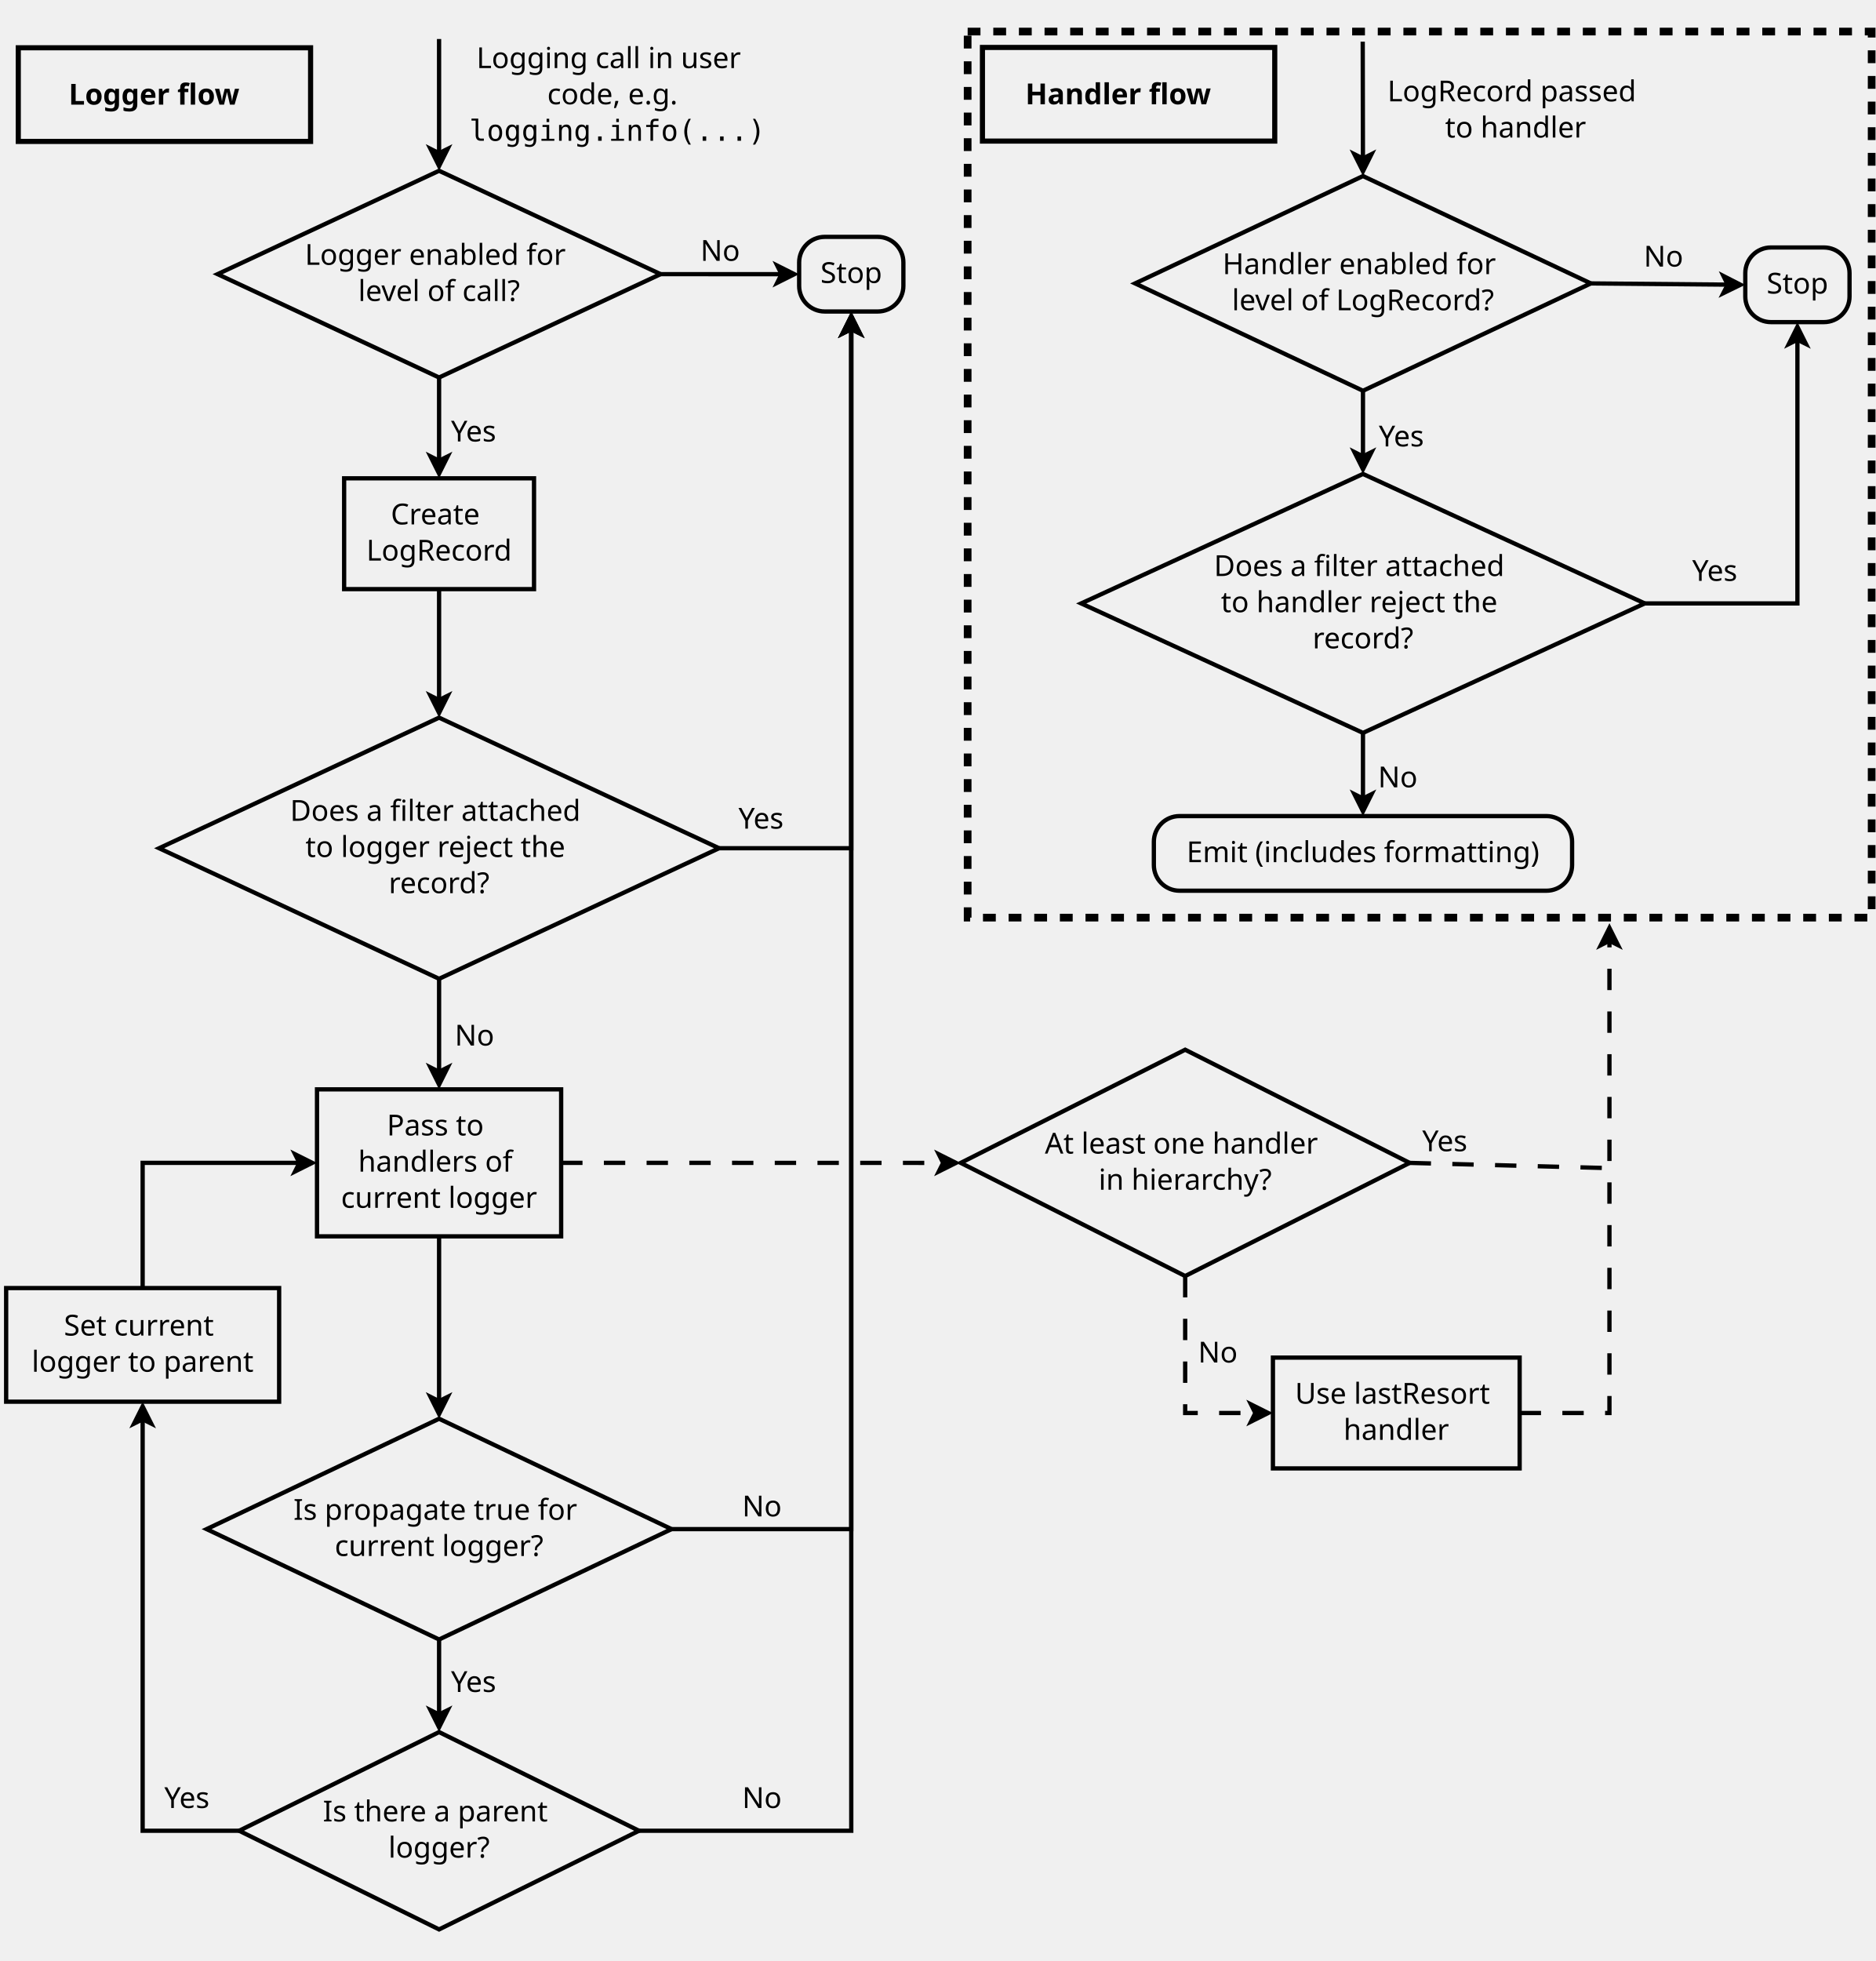
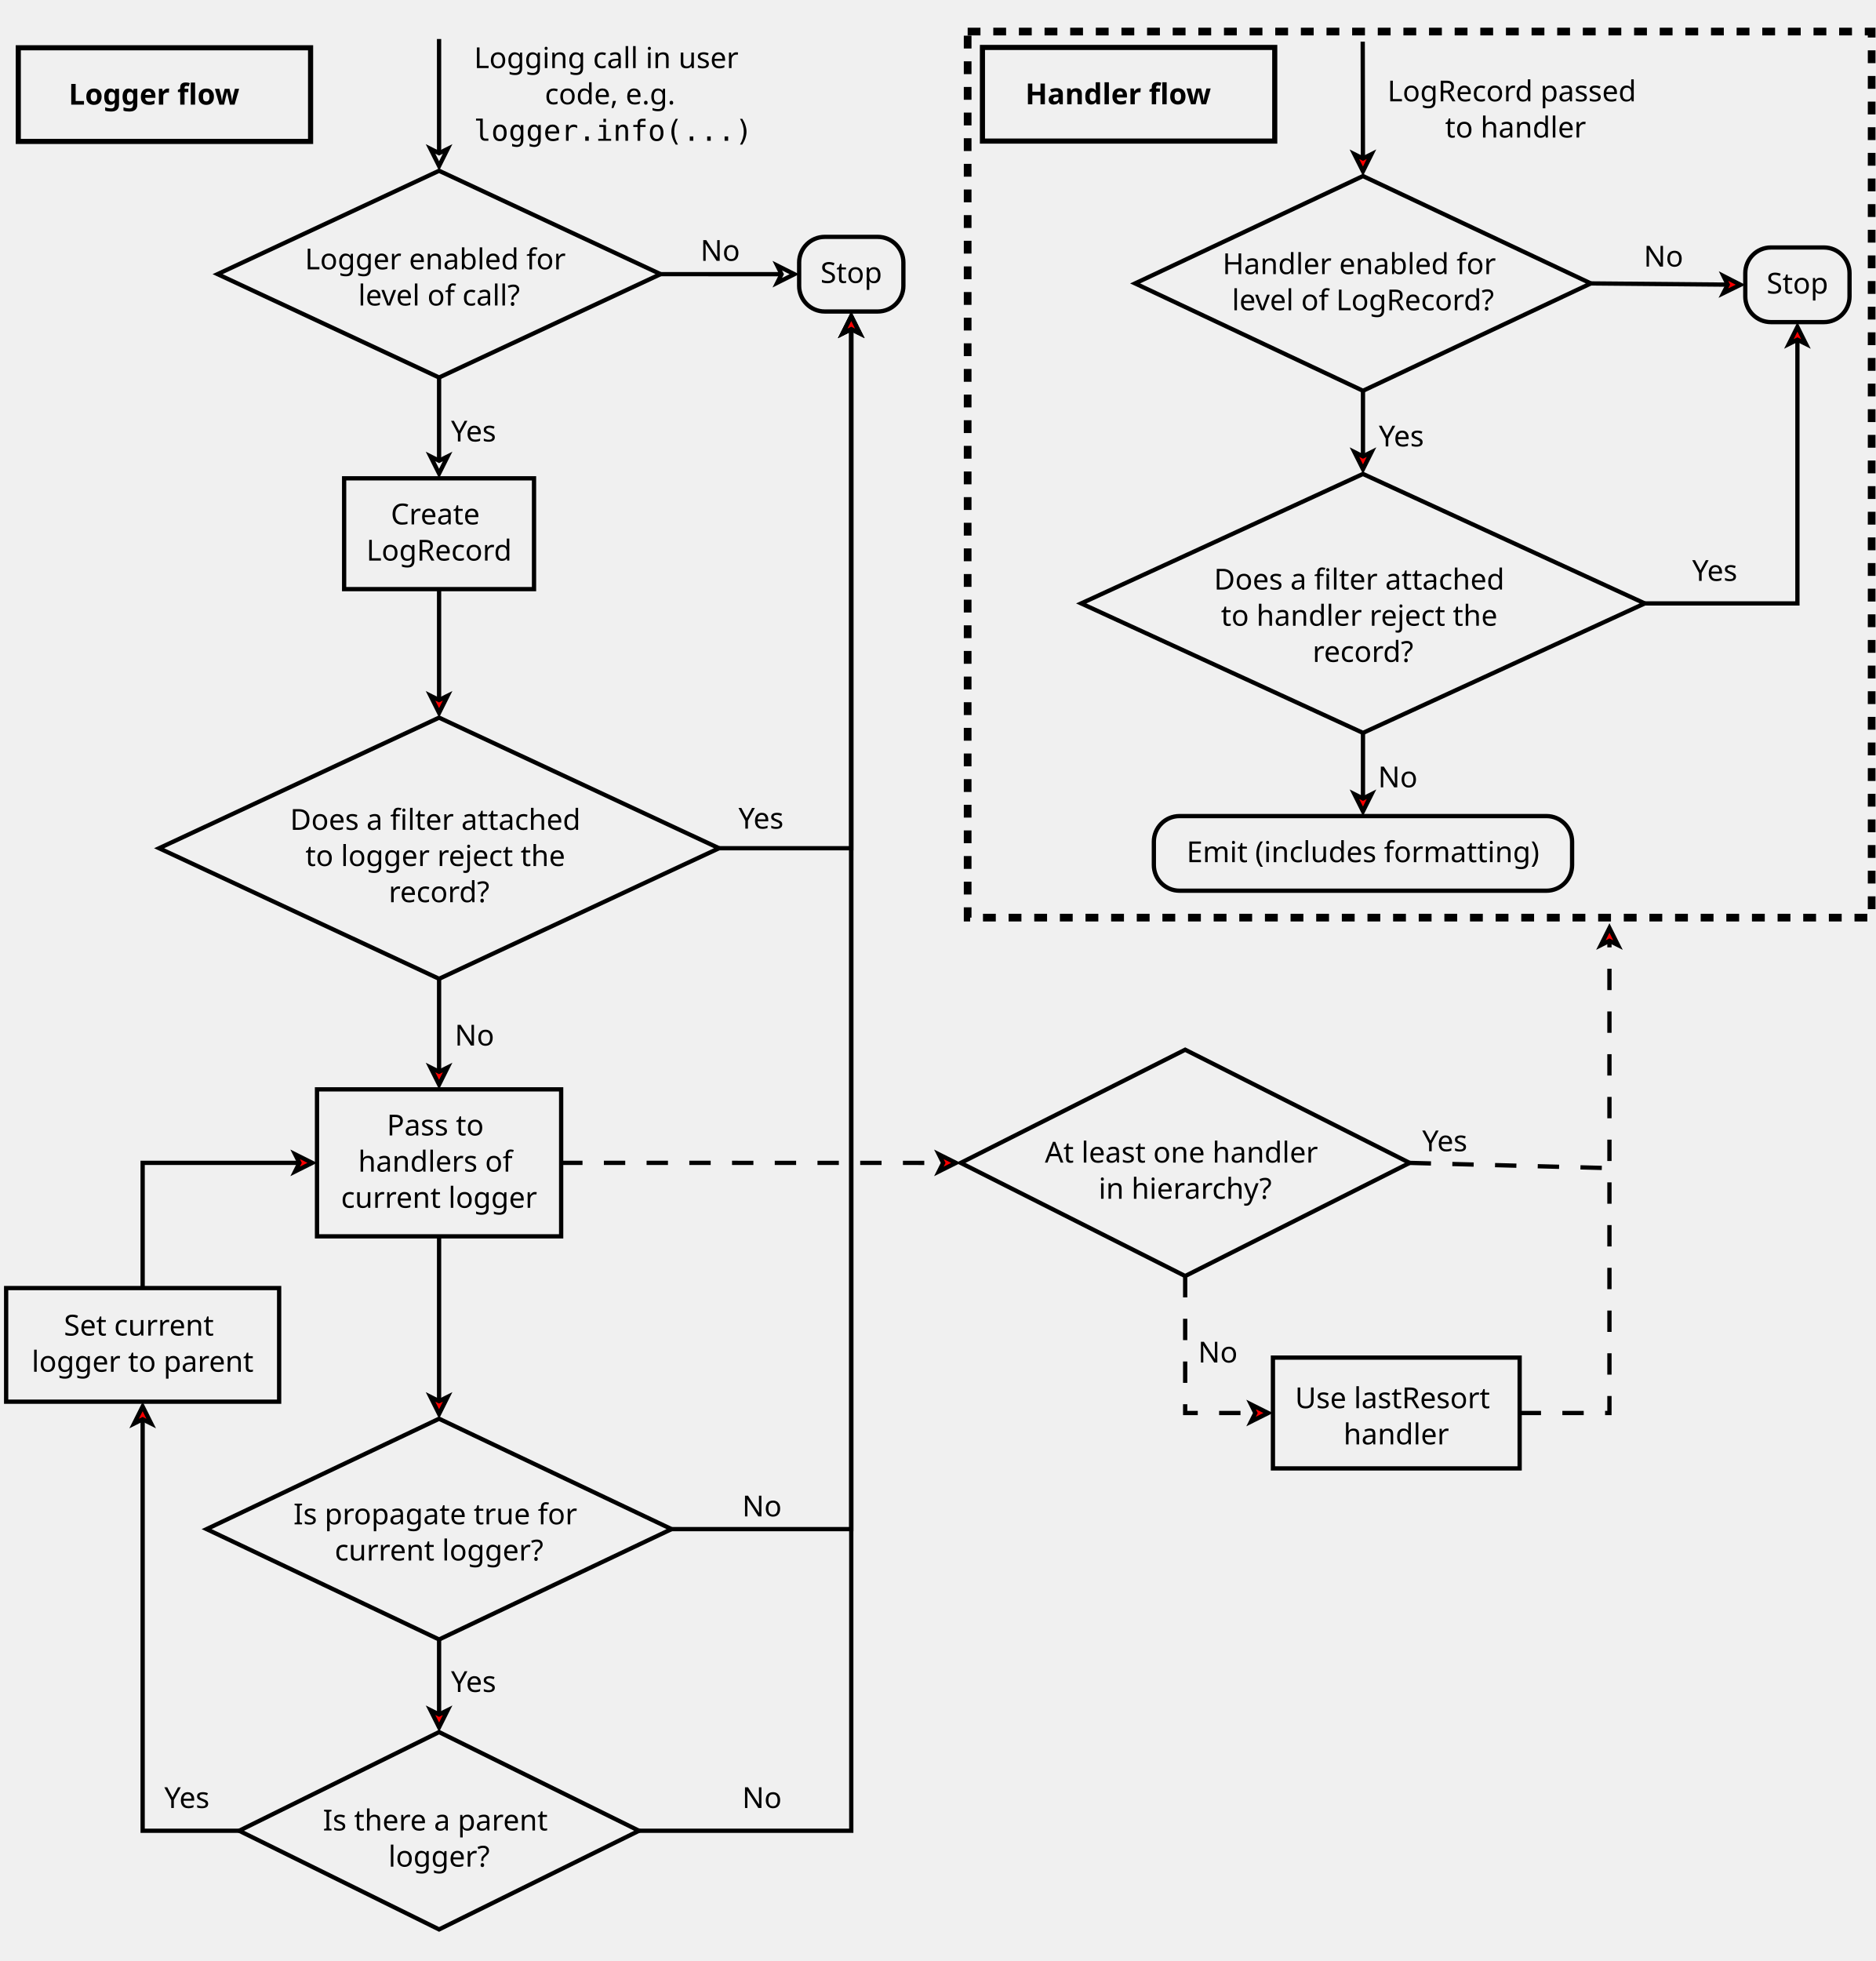
<svg xmlns="http://www.w3.org/2000/svg" width="22cm" height="23cm" viewBox="1 1 439 446">
  <style type="text/css">
-   @media (prefers-color-scheme: dark)
-   {
-     svg {
-       filter: invert(93%) hue-rotate(180deg);
-       background-color: transparent !important;
-     }
-     image {
-       filter: invert(100%) hue-rotate(180deg) saturate(1.25);
-     }
-   }
+       svg {
+         background-color: transparent !important;
+       }
+     line {
+       stroke: #000000;
+       fill: none;
+       stroke-opacity: 1;
+     }
+     polygon, rect {
+       fill: none;
+       stroke: #000000;
+       fill-opacity: 1;
+       stroke-opacity: 1;
+     }
+     polygon.filled {
+       fill: #ff0000;
+     }
+     polyline {
+       fill: none;
+       stroke-opacity: 1;
+       stroke: #000000;
+     }
+     text {
+       fill: #000000;
+       fill-opacity: 1;
+       stroke: none;
+       font-family: sans-serif;
+       font-style: normal;
+       font-weight: normal;
+       text-anchor: start;
+     }
+     @media (prefers-color-scheme: dark) {
+       polygon, rect, polyline, line {
+         stroke: #ffffff;
+       }
+       text {
+         fill: #ffffff;
+       }
+       image {
+         filter: invert(100%) hue-rotate(180deg) saturate(1.25);
+       }
+     }
  </style>
  <defs />
  <g id="Background">
-     <rect style="fill: #ffffff; fill-opacity: 0; stroke-opacity: 1; stroke-width: 1.8; stroke-dasharray: 3; stroke: #000000" x="227.504" y="1.91" width="211.607" height="207.375" rx="0" ry="0" />
-     <rect style="fill: #000000; fill-opacity: 0; stroke-opacity: 1; stroke-width: 1.2; stroke: #000000" x="230.966" y="5.625" width="68.422" height="21.917" rx="0" ry="0" />
-     <rect style="fill: #000000; fill-opacity: 0; stroke-opacity: 1; stroke-width: 1.2; stroke: #000000" x="5.279" y="5.704" width="68.422" height="21.917" rx="0" ry="0" />
-     <text font-size="6.773" style="fill: #000000; fill-opacity: 1; stroke: none;text-anchor:start;font-family:sans-serif;font-style:normal;font-weight:700" x="17.065" y="19.007">
+     <rect style="stroke-width: 1.8; stroke-dasharray: 3;" x="227.504" y="1.91" width="211.607" height="207.375" rx="0" ry="0" />
+     <rect style="stroke-width: 1.2;" x="230.966" y="5.625" width="68.422" height="21.917" rx="0" ry="0" />
+     <rect style="stroke-width: 1.2;" x="5.279" y="5.704" width="68.422" height="21.917" rx="0" ry="0" />
+     <text font-size="6.773" style="font-weight: 700;" x="17.065" y="19.007">
      <tspan x="17.065" y="19.007">Logger flow</tspan>
    </text>
    <g>
-       <rect style="fill: #ffffff; fill-opacity: 0; stroke-opacity: 1; stroke-width: 1; stroke: #000000" x="81.553" y="106.469" width="44.45" height="25.933" rx="0" ry="0" />
-       <text font-size="6.773" style="fill: #000000; fill-opacity: 1; stroke: none;text-anchor:middle;font-family:sans-serif;font-style:normal;font-weight:normal" x="103.778" y="117.256">
+       <rect x="81.553" y="106.469" width="44.45" height="25.933" rx="0" ry="0" />
+       <text font-size="6.773" style="text-anchor: middle;" x="103.778" y="117.256">
        <tspan x="103.778" y="117.256">Create</tspan>
        <tspan x="103.778" y="125.723">LogRecord</tspan>
      </text>
    </g>
    <g>
-       <line style="fill: none; stroke-opacity: 1; stroke-width: 1; stroke: #000000" x1="103.778" y1="82.873" x2="103.778" y2="102.351" />
-       <polygon style="fill: #000000; fill-opacity: 1; stroke-opacity: 1; stroke-width: 1; stroke: #000000" fill-rule="evenodd" points="103.778,105.351 101.778,101.351 103.778,102.351 105.778,101.351 " />
-     </g>
-     <g>
-       <line style="fill: none; stroke-opacity: 1; stroke-width: 1; stroke: #000000" x1="103.774" y1="3.656" x2="103.778" y2="30.375" />
-       <polygon style="fill: #000000; fill-opacity: 1; stroke-opacity: 1; stroke-width: 1; stroke: #000000" fill-rule="evenodd" points="103.778,33.376 101.778,29.376 103.778,30.375 105.778,29.375 " />
-     </g>
-     <text font-size="6.773" style="fill: #000000; fill-opacity: 1; stroke: none;text-anchor:start;font-family:sans-serif;font-style:normal;font-weight:normal" x="164.792" y="43.05">
-       <tspan x="164.792" y="43.05" />
-     </text>
-     <text font-size="6.773" style="fill: #000000; fill-opacity: 1; stroke: none;text-anchor:start;font-family:sans-serif;font-style:normal;font-weight:normal" x="236.978" y="43.05">
-       <tspan x="236.978" y="43.05" />
-     </text>
-     <text font-size="6.773" style="fill: #000000; fill-opacity: 1; stroke: none;text-anchor:middle;font-family:sans-serif;font-style:normal;font-weight:normal" x="144.365" y="10.46">
-       <tspan x="144.365" y="10.46">Logging call in user</tspan>
-       <tspan x="144.365" y="18.927">code, e.g.</tspan>
-     </text>
-     <text font-size="6.773" style="fill: #000000; fill-opacity: 1; stroke: none;text-anchor:start;font-family:monospace;font-style:normal;font-weight:normal" x="110.837" y="27.47">
-       <tspan x="110.837" y="27.47">logging.info(...)</tspan>
-     </text>
-     <g>
-       <line style="fill: none; stroke-opacity: 1; stroke-width: 1; stroke: #000000" x1="155.62" y1="58.683" x2="183.943" y2="58.692" />
-       <polygon style="fill: #000000; fill-opacity: 1; stroke-opacity: 1; stroke-width: 1; stroke: #000000" fill-rule="evenodd" points="186.943,58.693 182.942,60.692 183.943,58.692 182.943,56.692 " />
-     </g>
-     <g>
-       <rect style="fill: #ffffff; fill-opacity: 0; stroke-opacity: 1; stroke-width: 1; stroke: #000000" x="188.061" y="49.96" width="24.4" height="17.467" rx="6" ry="6" />
-       <text font-size="6.773" style="fill: #000000; fill-opacity: 1; stroke: none;text-anchor:middle;font-family:sans-serif;font-style:normal;font-weight:normal" x="200.261" y="60.748">
+       <line x1="103.778" y1="82.873" x2="103.778" y2="102.351" />
+       <polygon fill-rule="evenodd" points="103.778,105.351 101.778,101.351 103.778,102.351 105.778,101.351 " />
+     </g>
+     <g>
+       <line x1="103.774" y1="3.656" x2="103.778" y2="30.375" />
+       <polygon fill-rule="evenodd" points="103.778,33.376 101.778,29.376 103.778,30.375 105.778,29.375 " />
+     </g>
+     <text font-size="6.773" style="text-anchor: middle;" x="144.365" y="10.46">
+       <tspan x="143.798" y="10.46">Logging call in user</tspan>
+       <tspan x="143.798" y="18.927">code, e.g.</tspan>
+     </text>
+     <text font-size="6.773" style="font-family: monospace;" x="110.837" y="27.47">
+       <tspan x="111.893" y="27.47">logger.info(...)</tspan>
+     </text>
+     <g>
+       <line x1="155.62" y1="58.683" x2="183.943" y2="58.692" />
+       <polygon fill-rule="evenodd" points="186.943,58.693 182.942,60.692 183.943,58.692 182.943,56.692 " />
+     </g>
+     <g>
+       <rect x="188.061" y="49.96" width="24.4" height="17.467" rx="6" ry="6" />
+       <text font-size="6.773" style="text-anchor: middle;" x="200.261" y="60.748">
        <tspan x="200.261" y="60.748">Stop</tspan>
      </text>
    </g>
    <g>
-       <polygon style="fill: #ffffff; fill-opacity: 0; stroke-opacity: 1; stroke-width: 1; stroke: #000000" fill-rule="evenodd" points="103.778,162.482 169.307,193.042 103.778,223.603 38.249,193.042 " />
-       <text font-size="6.773" style="fill: #000000; fill-opacity: 1; stroke: none;text-anchor:middle;font-family:sans-serif;font-style:normal;font-weight:normal" x="103.778" y="186.629">
-         <tspan x="103.778" y="186.629">Does a filter attached</tspan>
-         <tspan x="103.778" y="195.096">to logger reject the</tspan>
-         <tspan x="103.778" y="203.563">record?</tspan>
-       </text>
-     </g>
-     <g>
-       <line style="fill: none; stroke-opacity: 1; stroke-width: 1; stroke: #000000" x1="103.778" y1="132.402" x2="103.778" y2="158.364" />
-       <polygon style="fill: #000000; fill-opacity: 1; stroke-opacity: 1; stroke-width: 1; stroke: #000000" fill-rule="evenodd" points="103.778,161.364 101.778,157.364 103.778,158.364 105.778,157.364 " />
-     </g>
-     <g>
-       <rect style="fill: #ffffff; fill-opacity: 0; stroke-opacity: 1; stroke-width: 1; stroke: #000000" x="75.203" y="249.478" width="57.15" height="34.4" rx="0" ry="0" />
-       <text font-size="6.773" style="fill: #000000; fill-opacity: 1; stroke: none;text-anchor:middle;font-family:sans-serif;font-style:normal;font-weight:normal" x="103.778" y="260.265">
+       <polygon fill-rule="evenodd" points="103.778,162.482 169.307,193.042 103.778,223.603 38.249,193.042 " />
+       <text font-size="6.773" style="text-anchor: middle;" x="103.778" y="186.629">
+         <tspan x="103.778" y="188.741">Does a filter attached</tspan>
+         <tspan x="103.778" y="197.208">to logger reject the</tspan>
+         <tspan x="103.778" y="205.675">record?</tspan>
+       </text>
+     </g>
+     <g>
+       <line x1="103.778" y1="132.402" x2="103.778" y2="158.364" />
+       <polygon class="filled" fill-rule="evenodd" points="103.778,161.364 101.778,157.364 103.778,158.364 105.778,157.364 " />
+     </g>
+     <g>
+       <rect x="75.203" y="249.478" width="57.15" height="34.4" rx="0" ry="0" />
+       <text font-size="6.773" style="text-anchor: middle;" x="103.778" y="260.265">
        <tspan x="103.778" y="260.265">Pass to</tspan>
        <tspan x="103.778" y="268.732">handlers of</tspan>
        <tspan x="103.778" y="277.198">current logger</tspan>
      </text>
    </g>
    <g>
-       <polygon style="fill: #ffffff; fill-opacity: 0; stroke-opacity: 1; stroke-width: 1; stroke: #000000" fill-rule="evenodd" points="103.778,326.569 158.193,352.399 103.778,378.229 49.364,352.399 " />
-       <text font-size="6.773" style="fill: #000000; fill-opacity: 1; stroke: none;text-anchor:middle;font-family:sans-serif;font-style:normal;font-weight:normal" x="103.778" y="350.22">
-         <tspan x="103.778" y="350.22">Is propagate true for</tspan>
-         <tspan x="103.778" y="358.686">current logger?</tspan>
-       </text>
-     </g>
-     <g>
-       <polygon style="fill: #ffffff; fill-opacity: 0; stroke-opacity: 1; stroke-width: 1; stroke: #000000" fill-rule="evenodd" points="103.778,399.9 150.573,422.994 103.778,446.087 56.984,422.994 " />
-       <text font-size="6.773" style="fill: #000000; fill-opacity: 1; stroke: none;text-anchor:middle;font-family:sans-serif;font-style:normal;font-weight:normal" x="103.778" y="420.814">
-         <tspan x="103.778" y="420.814">Is there a parent</tspan>
-         <tspan x="103.778" y="429.281">logger?</tspan>
-       </text>
-     </g>
-     <g>
-       <rect style="fill: #ffffff; fill-opacity: 0; stroke-opacity: 1; stroke-width: 1; stroke: #000000" x="2.439" y="295.984" width="63.9" height="26.591" rx="0" ry="0" />
-       <text font-size="6.773" style="fill: #000000; fill-opacity: 1; stroke: none;text-anchor:middle;font-family:sans-serif;font-style:normal;font-weight:normal" x="34.389" y="307.1">
+       <polygon fill-rule="evenodd" points="103.778,326.569 158.193,352.399 103.778,378.229 49.364,352.399 " />
+       <text font-size="6.773" style="text-anchor: middle;" x="103.778" y="350.22">
+         <tspan x="103.778" y="351.276">Is propagate true for</tspan>
+         <tspan x="103.778" y="359.742">current logger?</tspan>
+       </text>
+     </g>
+     <g>
+       <polygon fill-rule="evenodd" points="103.778,399.9 150.573,422.994 103.778,446.087 56.984,422.994 " />
+       <text font-size="6.773" style="text-anchor: middle;" x="103.778" y="420.814">
+         <tspan x="103.778" y="422.926">Is there a parent</tspan>
+         <tspan x="103.778" y="431.393">logger?</tspan>
+       </text>
+     </g>
+     <g>
+       <rect x="2.439" y="295.984" width="63.9" height="26.591" rx="0" ry="0" />
+       <text font-size="6.773" style="text-anchor: middle;" x="34.389" y="307.1">
        <tspan x="34.389" y="307.1">Set current</tspan>
        <tspan x="34.389" y="315.566">logger to parent</tspan>
      </text>
    </g>
    <g>
-       <polygon style="fill: #ffffff; fill-opacity: 0; stroke-opacity: 1; stroke-width: 1; stroke: #000000" fill-rule="evenodd" points="278.422,240.202 330.96,266.686 278.422,293.169 225.885,266.686 " />
-       <text font-size="6.773" style="fill: #000000; fill-opacity: 1; stroke: none;text-anchor:middle;font-family:sans-serif;font-style:normal;font-weight:normal" x="278.422" y="264.506">
-         <tspan x="278.422" y="264.506">At least one handler</tspan>
-         <tspan x="278.422" y="272.973">in hierarchy?</tspan>
-       </text>
-     </g>
-     <g>
-       <rect style="fill: #ffffff; fill-opacity: 0; stroke-opacity: 1; stroke-width: 1; stroke: #000000" x="298.963" y="312.257" width="57.75" height="25.933" rx="0" ry="0" />
-       <text font-size="6.773" style="fill: #000000; fill-opacity: 1; stroke: none;text-anchor:middle;font-family:sans-serif;font-style:normal;font-weight:normal" x="327.838" y="323.044">
-         <tspan x="327.838" y="323.044">Use lastResort</tspan>
-         <tspan x="327.838" y="331.511">handler</tspan>
-       </text>
-     </g>
-     <g>
-       <polygon style="fill: #ffffff; fill-opacity: 0; stroke-opacity: 1; stroke-width: 1; stroke: #000000" fill-rule="evenodd" points="320.041,35.731 373.377,60.854 320.041,85.977 266.704,60.854 " />
-       <text font-size="6.773" style="fill: #000000; fill-opacity: 1; stroke: none;text-anchor:middle;font-family:sans-serif;font-style:normal;font-weight:normal" x="320.041" y="58.674">
+       <polygon fill-rule="evenodd" points="278.422,240.202 330.96,266.686 278.422,293.169 225.885,266.686 " />
+       <text font-size="6.773" style="text-anchor: middle;" x="278.422" y="264.506">
+         <tspan x="278.422" y="266.618">At least one handler</tspan>
+         <tspan x="278.422" y="275.085">in hierarchy?</tspan>
+       </text>
+     </g>
+     <g>
+       <rect x="298.963" y="312.257" width="57.75" height="25.933" rx="0" ry="0" />
+       <text font-size="6.773" style="text-anchor: middle;" x="327.838" y="323.044">
+         <tspan x="327.838" y="324.100">Use lastResort</tspan>
+         <tspan x="327.838" y="332.567">handler</tspan>
+       </text>
+     </g>
+     <g>
+       <polygon fill-rule="evenodd" points="320.041,35.731 373.377,60.854 320.041,85.977 266.704,60.854 " />
+       <text font-size="6.773" style="text-anchor: middle;" x="320.041" y="58.674">
        <tspan x="320.041" y="58.674">Handler enabled for</tspan>
        <tspan x="320.041" y="67.141">level of LogRecord?</tspan>
      </text>
    </g>
    <g>
-       <polygon style="fill: #ffffff; fill-opacity: 0; stroke-opacity: 1; stroke-width: 1; stroke: #000000" fill-rule="evenodd" points="320.041,105.448 386.002,135.748 320.041,166.047 254.08,135.748 " />
-       <text font-size="6.773" style="fill: #000000; fill-opacity: 1; stroke: none;text-anchor:middle;font-family:sans-serif;font-style:normal;font-weight:normal" x="320.041" y="129.335">
-         <tspan x="320.041" y="129.335">Does a filter attached</tspan>
-         <tspan x="320.041" y="137.802">to handler reject the</tspan>
-         <tspan x="320.041" y="146.268">record?</tspan>
-       </text>
-     </g>
-     <g>
-       <rect style="fill: #ffffff; fill-opacity: 0; stroke-opacity: 1; stroke-width: 1; stroke: #000000" x="409.532" y="52.444" width="24.4" height="17.467" rx="6" ry="6" />
-       <text font-size="6.773" style="fill: #000000; fill-opacity: 1; stroke: none;text-anchor:middle;font-family:sans-serif;font-style:normal;font-weight:normal" x="421.732" y="63.231">
+       <polygon fill-rule="evenodd" points="320.041,105.448 386.002,135.748 320.041,166.047 254.08,135.748 " />
+       <text font-size="6.773" style="text-anchor: middle;" x="320.041" y="129.335">
+         <tspan x="320.041" y="132.508">Does a filter attached</tspan>
+         <tspan x="320.041" y="140.970">to handler reject the</tspan>
+         <tspan x="320.041" y="149.436">record?</tspan>
+       </text>
+     </g>
+     <g>
+       <rect x="409.532" y="52.444" width="24.4" height="17.467" rx="6" ry="6" />
+       <text font-size="6.773" style="text-anchor: middle;" x="421.732" y="63.231">
        <tspan x="421.732" y="63.231">Stop</tspan>
      </text>
    </g>
    <g>
-       <rect style="fill: #ffffff; fill-opacity: 0; stroke-opacity: 1; stroke-width: 1; stroke: #000000" x="271.091" y="185.519" width="97.9" height="17.467" rx="6" ry="6" />
-       <text font-size="6.773" style="fill: #000000; fill-opacity: 1; stroke: none;text-anchor:middle;font-family:sans-serif;font-style:normal;font-weight:normal" x="320.041" y="196.306">
+       <rect x="271.091" y="185.519" width="97.9" height="17.467" rx="6" ry="6" />
+       <text font-size="6.773" style="text-anchor: middle;" x="320.041" y="196.306">
        <tspan x="320.041" y="196.306">Emit (includes formatting)</tspan>
      </text>
    </g>
-     <text font-size="6.773" style="fill: #000000; fill-opacity: 1; stroke: none;text-anchor:start;font-family:sans-serif;font-style:normal;font-weight:700" x="241.002" y="18.928">
+     <text font-size="6.773" style="font-weight: 700;" x="241.002" y="18.928">
      <tspan x="241.002" y="18.928">Handler flow</tspan>
    </text>
    <g>
-       <polygon style="fill: #ffffff; fill-opacity: 0; stroke-opacity: 1; stroke-width: 1; stroke: #000000" fill-rule="evenodd" points="103.778,34.493 155.62,58.683 103.778,82.873 51.937,58.683 " />
-       <text font-size="6.773" style="fill: #000000; fill-opacity: 1; stroke: none;text-anchor:middle;font-family:sans-serif;font-style:normal;font-weight:normal" x="103.778" y="56.504">
-         <tspan x="103.778" y="56.504">Logger enabled for</tspan>
-         <tspan x="103.778" y="64.971">level of call?</tspan>
-       </text>
-     </g>
-     <g>
-       <line style="fill: none; stroke-opacity: 1; stroke-width: 1; stroke: #000000" x1="103.778" y1="223.603" x2="103.778" y2="245.36" />
-       <polygon style="fill: #000000; fill-opacity: 1; stroke-opacity: 1; stroke-width: 1; stroke: #000000" fill-rule="evenodd" points="103.778,248.36 101.778,244.36 103.778,245.36 105.778,244.36 " />
-     </g>
-     <g>
-       <line style="fill: none; stroke-opacity: 1; stroke-width: 1; stroke: #000000" x1="103.778" y1="283.878" x2="103.778" y2="322.451" />
-       <polygon style="fill: #000000; fill-opacity: 1; stroke-opacity: 1; stroke-width: 1; stroke: #000000" fill-rule="evenodd" points="103.778,325.451 101.778,321.451 103.778,322.451 105.778,321.451 " />
-     </g>
-     <g>
-       <line style="fill: none; stroke-opacity: 1; stroke-width: 1; stroke: #000000" x1="103.778" y1="378.229" x2="103.778" y2="395.782" />
-       <polygon style="fill: #000000; fill-opacity: 1; stroke-opacity: 1; stroke-width: 1; stroke: #000000" fill-rule="evenodd" points="103.778,398.782 101.778,394.782 103.778,395.782 105.778,394.782 " />
-     </g>
-     <g>
-       <polyline style="fill: none; stroke-opacity: 1; stroke-width: 1; stroke: #000000" points="56.984,422.994 34.389,422.994 34.389,326.693 " />
-       <polygon style="fill: #000000; fill-opacity: 1; stroke-opacity: 1; stroke-width: 1; stroke: #000000" fill-rule="evenodd" points="34.389,323.693 36.389,327.693 34.389,326.693 32.389,327.693 " />
-     </g>
-     <g>
-       <polyline style="fill: none; stroke-opacity: 1; stroke-width: 1; stroke: #000000" points="34.389,295.984 34.389,266.678 71.085,266.678 " />
-       <polygon style="fill: #000000; fill-opacity: 1; stroke-opacity: 1; stroke-width: 1; stroke: #000000" fill-rule="evenodd" points="74.085,266.678 70.085,268.678 71.085,266.678 70.085,264.678 " />
-     </g>
-     <g>
-       <polyline style="fill: none; stroke-opacity: 1; stroke-width: 1; stroke: #000000" points="150.573,422.994 200.261,422.994 200.261,71.545 " />
-       <polygon style="fill: #000000; fill-opacity: 1; stroke-opacity: 1; stroke-width: 1; stroke: #000000" fill-rule="evenodd" points="200.261,68.545 202.261,72.545 200.261,71.545 198.261,72.545 " />
-     </g>
-     <g>
-       <line style="fill: none; stroke-opacity: 1; stroke-width: 1; stroke-dasharray: 5; stroke: #000000" x1="132.353" y1="266.678" x2="221.767" y2="266.685" />
-       <polygon style="fill: #000000; fill-opacity: 1; stroke-opacity: 1; stroke-width: 1; stroke: #000000" fill-rule="evenodd" points="224.767,266.686 220.766,268.685 221.767,266.685 220.767,264.685 " />
-     </g>
-     <g>
-       <polyline style="fill: none; stroke-opacity: 1; stroke-width: 1; stroke-dasharray: 5; stroke: #000000" points="278.422,293.169 278.422,325.224 294.845,325.224 " />
-       <polygon style="fill: #000000; fill-opacity: 1; stroke-opacity: 1; stroke-width: 1; stroke: #000000" fill-rule="evenodd" points="297.845,325.224 293.845,327.224 294.845,325.224 293.845,323.224 " />
-     </g>
-     <g>
-       <polyline style="fill: none; stroke-opacity: 1; stroke-width: 1; stroke: #000000" points="169.307,193.042 200.261,193.042 200.261,71.545 " />
-       <polygon style="fill: #000000; fill-opacity: 1; stroke-opacity: 1; stroke-width: 1; stroke: #000000" fill-rule="evenodd" points="200.261,68.545 202.261,72.545 200.261,71.545 198.261,72.545 " />
-     </g>
-     <g>
-       <polyline style="fill: none; stroke-opacity: 1; stroke-width: 1; stroke: #000000" points="158.193,352.399 200.261,352.399 200.261,71.545 " />
-       <polygon style="fill: #000000; fill-opacity: 1; stroke-opacity: 1; stroke-width: 1; stroke: #000000" fill-rule="evenodd" points="200.261,68.545 202.261,72.545 200.261,71.545 198.261,72.545 " />
-     </g>
-     <g>
-       <line style="fill: none; stroke-opacity: 1; stroke-width: 1; stroke: #000000" x1="319.981" y1="4.273" x2="320.033" y2="31.613" />
-       <polygon style="fill: #000000; fill-opacity: 1; stroke-opacity: 1; stroke-width: 1; stroke: #000000" fill-rule="evenodd" points="320.039,34.613 318.031,30.616 320.033,31.613 322.031,30.609 " />
-     </g>
-     <g>
-       <line style="fill: none; stroke-opacity: 1; stroke-width: 1; stroke: #000000" x1="320.041" y1="85.977" x2="320.041" y2="101.33" />
-       <polygon style="fill: #000000; fill-opacity: 1; stroke-opacity: 1; stroke-width: 1; stroke: #000000" fill-rule="evenodd" points="320.041,104.33 318.041,100.33 320.041,101.33 322.041,100.33 " />
-     </g>
-     <g>
-       <line style="fill: none; stroke-opacity: 1; stroke-width: 1; stroke: #000000" x1="320.041" y1="166.047" x2="320.041" y2="181.401" />
-       <polygon style="fill: #000000; fill-opacity: 1; stroke-opacity: 1; stroke-width: 1; stroke: #000000" fill-rule="evenodd" points="320.041,184.401 318.041,180.401 320.041,181.401 322.041,180.401 " />
-     </g>
-     <g>
-       <polyline style="fill: none; stroke-opacity: 1; stroke-width: 1; stroke: #000000" points="386.002,135.748 421.732,135.748 421.732,74.028 " />
-       <polygon style="fill: #000000; fill-opacity: 1; stroke-opacity: 1; stroke-width: 1; stroke: #000000" fill-rule="evenodd" points="421.732,71.028 423.732,75.028 421.732,74.028 419.732,75.028 " />
-     </g>
-     <g>
-       <line style="fill: none; stroke-opacity: 1; stroke-width: 1; stroke: #000000" x1="373.377" y1="60.854" x2="405.415" y2="61.14" />
-       <polygon style="fill: #000000; fill-opacity: 1; stroke-opacity: 1; stroke-width: 1; stroke: #000000" fill-rule="evenodd" points="408.414,61.167 404.397,63.131 405.415,61.14 404.433,59.131 " />
-     </g>
-     <text font-size="6.773" style="fill: #000000; fill-opacity: 1; stroke: none;text-anchor:start;font-family:sans-serif;font-style:normal;font-weight:normal" x="164.96" y="55.565">
+       <polygon fill-rule="evenodd" points="103.778,34.493 155.62,58.683 103.778,82.873 51.937,58.683 " />
+       <text font-size="6.773" style="text-anchor: middle;" x="103.778" y="56.504">
+         <tspan x="103.778" y="57.560">Logger enabled for</tspan>
+         <tspan x="103.778" y="66.026">level of call?</tspan>
+       </text>
+     </g>
+     <g>
+       <line x1="103.778" y1="223.603" x2="103.778" y2="245.36" />
+       <polygon class="filled" fill-rule="evenodd" points="103.778,248.36 101.778,244.36 103.778,245.36 105.778,244.36 " />
+     </g>
+     <g>
+       <line x1="103.778" y1="283.878" x2="103.778" y2="322.451" />
+       <polygon class="filled" fill-rule="evenodd" points="103.778,325.451 101.778,321.451 103.778,322.451 105.778,321.451 " />
+     </g>
+     <g>
+       <line x1="103.778" y1="378.229" x2="103.778" y2="395.782" />
+       <polygon class="filled" fill-rule="evenodd" points="103.778,398.782 101.778,394.782 103.778,395.782 105.778,394.782 " />
+     </g>
+     <g>
+       <polyline points="56.984,422.994 34.389,422.994 34.389,326.693 " />
+       <polygon class="filled" fill-rule="evenodd" points="34.389,323.693 36.389,327.693 34.389,326.693 32.389,327.693 " />
+     </g>
+     <g>
+       <polyline points="34.389,295.984 34.389,266.678 71.085,266.678 " />
+       <polygon class="filled" fill-rule="evenodd" points="74.085,266.678 70.085,268.678 71.085,266.678 70.085,264.678 " />
+     </g>
+     <g>
+       <polyline points="150.573,422.994 200.261,422.994 200.261,71.545 " />
+       <polygon class="filled" fill-rule="evenodd" points="200.261,68.545 202.261,72.545 200.261,71.545 198.261,72.545 " />
+     </g>
+     <g>
+       <line style="stroke-dasharray: 5" x1="132.353" y1="266.678" x2="221.767" y2="266.685" />
+       <polygon class="filled" fill-rule="evenodd" points="224.767,266.686 220.766,268.685 221.767,266.685 220.767,264.685 " />
+     </g>
+     <g>
+       <polyline style="stroke-dasharray: 5" points="278.422,293.169 278.422,325.224 294.845,325.224 " />
+       <polygon class="filled" fill-rule="evenodd" points="297.845,325.224 293.845,327.224 294.845,325.224 293.845,323.224 " />
+     </g>
+     <g>
+       <polyline points="169.307,193.042 200.261,193.042 200.261,71.545 " />
+       <polygon class="filled" fill-rule="evenodd" points="200.261,68.545 202.261,72.545 200.261,71.545 198.261,72.545 " />
+     </g>
+     <g>
+       <polyline points="158.193,352.399 200.261,352.399 200.261,71.545 " />
+       <polygon class="filled" fill-rule="evenodd" points="200.261,68.545 202.261,72.545 200.261,71.545 198.261,72.545 " />
+     </g>
+     <g>
+       <line x1="319.981" y1="4.273" x2="320.033" y2="31.613" />
+       <polygon class="filled" fill-rule="evenodd" points="320.039,34.613 318.031,30.616 320.033,31.613 322.031,30.609 " />
+     </g>
+     <g>
+       <line x1="320.041" y1="85.977" x2="320.041" y2="101.33" />
+       <polygon class="filled" fill-rule="evenodd" points="320.041,104.33 318.041,100.33 320.041,101.33 322.041,100.33 " />
+     </g>
+     <g>
+       <line x1="320.041" y1="166.047" x2="320.041" y2="181.401" />
+       <polygon class="filled" fill-rule="evenodd" points="320.041,184.401 318.041,180.401 320.041,181.401 322.041,180.401 " />
+     </g>
+     <g>
+       <polyline points="386.002,135.748 421.732,135.748 421.732,74.028 " />
+       <polygon class="filled" fill-rule="evenodd" points="421.732,71.028 423.732,75.028 421.732,74.028 419.732,75.028 " />
+     </g>
+     <g>
+       <line x1="373.377" y1="60.854" x2="405.415" y2="61.14" />
+       <polygon class="filled" fill-rule="evenodd" points="408.414,61.167 404.397,63.131 405.415,61.14 404.433,59.131 " />
+     </g>
+     <text font-size="6.773" x="164.96" y="55.565">
      <tspan x="164.96" y="55.565">No</tspan>
    </text>
-     <text font-size="6.773" style="fill: #000000; fill-opacity: 1; stroke: none;text-anchor:start;font-family:sans-serif;font-style:normal;font-weight:normal" x="106.571" y="97.845">
+     <text font-size="6.773" x="106.571" y="97.845">
      <tspan x="106.571" y="97.845">Yes</tspan>
    </text>
-     <text font-size="6.773" style="fill: #000000; fill-opacity: 1; stroke: none;text-anchor:start;font-family:sans-serif;font-style:normal;font-weight:normal" x="173.856" y="188.452">
+     <text font-size="6.773" x="173.856" y="188.452">
      <tspan x="173.856" y="188.452">Yes</tspan>
    </text>
-     <text font-size="6.773" style="fill: #000000; fill-opacity: 1; stroke: none;text-anchor:start;font-family:sans-serif;font-style:normal;font-weight:normal" x="107.446" y="239.221">
+     <text font-size="6.773" x="107.446" y="239.221">
      <tspan x="107.446" y="239.221">No</tspan>
    </text>
-     <text font-size="6.773" style="fill: #000000; fill-opacity: 1; stroke: none;text-anchor:start;font-family:sans-serif;font-style:normal;font-weight:normal" x="174.731" y="349.418">
+     <text font-size="6.773" x="174.731" y="349.418">
      <tspan x="174.731" y="349.418">No</tspan>
    </text>
-     <text font-size="6.773" style="fill: #000000; fill-opacity: 1; stroke: none;text-anchor:start;font-family:sans-serif;font-style:normal;font-weight:normal" x="106.571" y="390.507">
+     <text font-size="6.773" x="106.571" y="390.507">
      <tspan x="106.571" y="390.507">Yes</tspan>
    </text>
-     <text font-size="6.773" style="fill: #000000; fill-opacity: 1; stroke: none;text-anchor:start;font-family:sans-serif;font-style:normal;font-weight:normal" x="39.472" y="417.667">
+     <text font-size="6.773" x="39.472" y="417.667">
      <tspan x="39.472" y="417.667">Yes</tspan>
    </text>
-     <text font-size="6.773" style="fill: #000000; fill-opacity: 1; stroke: none;text-anchor:start;font-family:sans-serif;font-style:normal;font-weight:normal" x="174.731" y="417.667">
+     <text font-size="6.773" x="174.731" y="417.667">
      <tspan x="174.731" y="417.667">No</tspan>
    </text>
-     <text font-size="6.773" style="fill: #000000; fill-opacity: 1; stroke: none;text-anchor:start;font-family:sans-serif;font-style:normal;font-weight:normal" x="281.451" y="313.406">
+     <text font-size="6.773" x="281.451" y="313.406">
      <tspan x="281.451" y="313.406">No</tspan>
    </text>
-     <text font-size="6.773" style="fill: #000000; fill-opacity: 1; stroke: none;text-anchor:start;font-family:sans-serif;font-style:normal;font-weight:normal" x="333.909" y="263.96">
+     <text font-size="6.773" x="333.909" y="263.96">
      <tspan x="333.909" y="263.96">Yes</tspan>
    </text>
-     <text font-size="6.773" style="fill: #000000; fill-opacity: 1; stroke: none;text-anchor:start;font-family:sans-serif;font-style:normal;font-weight:normal" x="333.307" y="105.598">
+     <text font-size="6.773" x="333.307" y="105.598">
      <tspan x="333.307" y="105.598" />
    </text>
-     <text font-size="6.773" style="fill: #000000; fill-opacity: 1; stroke: none;text-anchor:start;font-family:sans-serif;font-style:normal;font-weight:normal" x="385.766" y="56.91">
+     <text font-size="6.773" x="385.766" y="56.91">
      <tspan x="385.766" y="56.91">No</tspan>
    </text>
-     <text font-size="6.773" style="fill: #000000; fill-opacity: 1; stroke: none;text-anchor:start;font-family:sans-serif;font-style:normal;font-weight:normal" x="333.307" y="105.598">
+     <text font-size="6.773" x="333.307" y="105.598">
      <tspan x="333.307" y="105.598" />
    </text>
-     <text font-size="6.773" style="fill: #000000; fill-opacity: 1; stroke: none;text-anchor:start;font-family:sans-serif;font-style:normal;font-weight:normal" x="333.307" y="105.598">
+     <text font-size="6.773" x="333.307" y="105.598">
      <tspan x="333.307" y="105.598" />
    </text>
-     <text font-size="6.773" style="fill: #000000; fill-opacity: 1; stroke: none;text-anchor:start;font-family:sans-serif;font-style:normal;font-weight:normal" x="397.102" y="130.471">
+     <text font-size="6.773" x="397.102" y="130.471">
      <tspan x="397.102" y="130.471">Yes</tspan>
    </text>
-     <text font-size="6.773" style="fill: #000000; fill-opacity: 1; stroke: none;text-anchor:start;font-family:sans-serif;font-style:normal;font-weight:normal" x="323.563" y="178.785">
+     <text font-size="6.773" x="323.563" y="178.785">
      <tspan x="323.563" y="178.785">No</tspan>
    </text>
-     <text font-size="6.773" style="fill: #000000; fill-opacity: 1; stroke: none;text-anchor:start;font-family:sans-serif;font-style:normal;font-weight:normal" x="333.307" y="105.598">
+     <text font-size="6.773" x="333.307" y="105.598">
      <tspan x="333.307" y="105.598" />
    </text>
-     <text font-size="6.773" style="fill: #000000; fill-opacity: 1; stroke: none;text-anchor:start;font-family:sans-serif;font-style:normal;font-weight:normal" x="323.75" y="99.004">
+     <text font-size="6.773" x="323.75" y="99.004">
      <tspan x="323.75" y="99.004">Yes</tspan>
    </text>
-     <text font-size="6.773" style="fill: #000000; fill-opacity: 1; stroke: none;text-anchor:middle;font-family:sans-serif;font-style:normal;font-weight:normal" x="355.762" y="18.245">
+     <text font-size="6.773" style="text-anchor: middle;" x="355.762" y="18.245">
      <tspan x="355.762" y="18.245">LogRecord passed</tspan>
      <tspan x="355.762" y="26.712">to handler</tspan>
    </text>
-     <line style="fill: none; stroke-opacity: 1; stroke-width: 1; stroke-dasharray: 5; stroke: #000000" x1="330.96" y1="266.686" x2="377.733" y2="267.908" />
-     <g>
-       <polyline style="fill: none; stroke-opacity: 1; stroke-width: 1; stroke-dasharray: 5; stroke: #000000" points="356.713,325.224 377.733,325.224 377.733,214.711 " />
-       <polygon style="fill: #000000; fill-opacity: 1; stroke-opacity: 1; stroke-width: 1; stroke: #000000" fill-rule="evenodd" points="377.733,211.711 379.733,215.711 377.733,214.711 375.733,215.711 " />
+     <line style="stroke-dasharray: 5" x1="330.96" y1="266.686" x2="377.733" y2="267.908" />
+     <g>
+       <polyline style="fill: none; stroke-opacity: 1; stroke-dasharray: 5" points="356.713,325.224 377.733,325.224 377.733,214.711 " />
+       <polygon class="filled" fill-rule="evenodd" points="377.733,211.711 379.733,215.711 377.733,214.711 375.733,215.711 " />
    </g>
  </g>
</svg>
